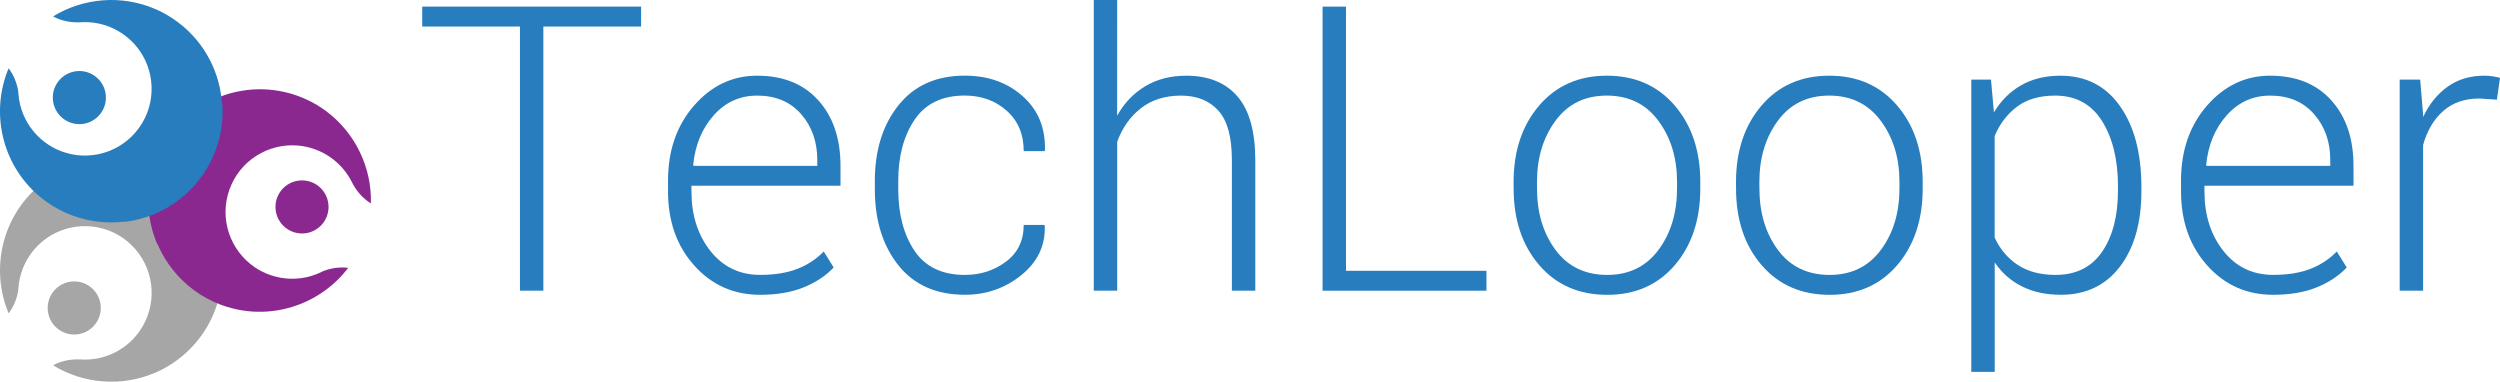
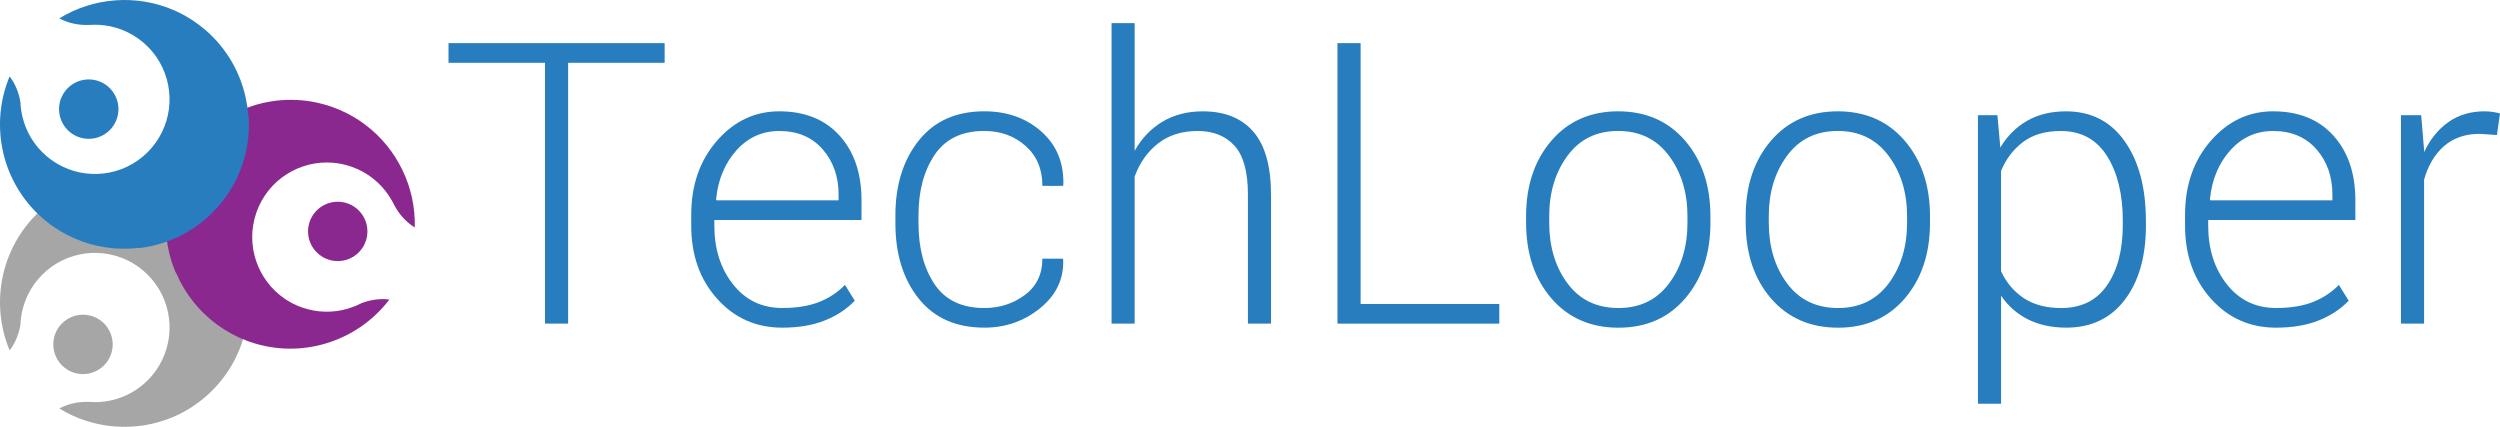
- <svg xmlns="http://www.w3.org/2000/svg" version="1.1" id="Layer_1" x="0px" y="0px" width="182.923px" height="27.93px" viewBox="0 0 182.923 27.93" enable-background="new 0 0 182.923 27.93" xml:space="preserve">
+ <svg xmlns="http://www.w3.org/2000/svg" version="1.1" id="Layer_1" x="0px" y="0px" width="163.576px" height="27.93px" viewBox="0 0 163.576 27.93" enable-background="new 0 0 163.576 27.93" xml:space="preserve">
  <circle fill="#A5A6A5" cx="5.431" cy="22.534" r="1.943" />
  <circle fill="#8A2890" cx="22.098" cy="15.141" r="1.942" />
  <path fill="#A5A6A5" d="M16.276,20.211c-0.012,0.081-0.029,0.159-0.038,0.24c-0.027,0.35-0.08,0.697-0.152,1.041  c-0.358,1.693-1.256,3.286-2.674,4.499c-0.262,0.223-0.533,0.427-0.813,0.611c-0.022,0.014-0.043,0.028-0.064,0.041  c-0.113,0.071-0.226,0.142-0.342,0.207c-0.032,0.019-0.065,0.04-0.098,0.058c-0.123,0.068-0.248,0.135-0.373,0.197  c-0.105,0.048-0.209,0.097-0.316,0.146c-0.022,0.008-0.043,0.019-0.065,0.026c-2.423,1.034-5.216,0.829-7.458-0.55  c0.588-0.317,1.26-0.457,1.959-0.43c0.209,0.015,0.42,0.019,0.629,0.008c1.037-0.053,2.064-0.437,2.915-1.163  c0.326-0.282,0.606-0.594,0.84-0.931c1.235-1.777,1.171-4.23-0.302-5.955c-1.473-1.722-3.886-2.167-5.835-1.225  c-0.367,0.179-0.72,0.406-1.047,0.685c-0.812,0.697-1.339,1.6-1.572,2.564C1.4,20.57,1.357,20.859,1.341,21.153l0,0.055  c-0.097,0.639-0.334,1.227-0.71,1.719c-1.331-3.173-0.537-6.977,2.222-9.334c0.027-0.023,0.055-0.045,0.083-0.068  c0.114-0.096,0.23-0.188,0.348-0.274c0.042-0.031,0.083-0.061,0.124-0.09c1.229-0.874,2.633-1.363,4.057-1.478  c0.491-0.041,0.984-0.036,1.473,0.014l0.089,0.014c0.056,0,0.11-0.003,0.165-0.004c1.932,0.25,3.782,1.188,5.148,2.785  C15.75,16.144,16.384,18.2,16.276,20.211z" />
  <path fill="#8A2890" d="M15.299,7.408c0.077-0.03,0.153-0.055,0.228-0.087c0.317-0.151,0.642-0.279,0.976-0.387  c1.646-0.537,3.475-0.557,5.233,0.065c0.326,0.114,0.636,0.249,0.936,0.399c0.023,0.012,0.047,0.023,0.07,0.035  c0.118,0.062,0.235,0.125,0.349,0.191c0.033,0.02,0.066,0.038,0.099,0.057c0.121,0.071,0.239,0.148,0.356,0.226  c0.096,0.065,0.191,0.133,0.284,0.201c0.019,0.014,0.038,0.027,0.057,0.042c2.108,1.581,3.323,4.104,3.252,6.734  c-0.569-0.351-1.027-0.862-1.352-1.481c-0.091-0.189-0.194-0.373-0.31-0.549c-0.564-0.87-1.41-1.57-2.464-1.942  c-0.405-0.143-0.817-0.229-1.226-0.264c-2.158-0.18-4.25,1.101-5.005,3.239c-0.755,2.138,0.066,4.45,1.856,5.665  c0.339,0.231,0.713,0.423,1.119,0.564c1.008,0.356,2.055,0.361,3.007,0.08c0.284-0.085,0.558-0.193,0.821-0.326l0.048-0.027  c0.602-0.232,1.23-0.323,1.845-0.244c-2.087,2.742-5.776,3.958-9.198,2.744c-0.034-0.011-0.066-0.023-0.099-0.038  c-0.14-0.051-0.278-0.104-0.412-0.164c-0.047-0.02-0.092-0.041-0.139-0.062c-1.371-0.628-2.498-1.603-3.308-2.776  c-0.28-0.404-0.522-0.835-0.724-1.282l-0.033-0.085c-0.027-0.045-0.058-0.093-0.086-0.138c-0.75-1.797-0.863-3.87-0.162-5.852  C12.041,9.898,13.503,8.323,15.299,7.408z" />
  <circle fill="#277DBE" cx="5.807" cy="7.14" r="1.943" />
  <path fill="#277DBE" d="M16.276,7.718c-0.012-0.081-0.029-0.161-0.038-0.241c-0.027-0.349-0.08-0.696-0.152-1.039  c-0.358-1.694-1.256-3.288-2.674-4.5c-0.262-0.223-0.533-0.425-0.813-0.61c-0.022-0.014-0.043-0.028-0.064-0.043  c-0.113-0.072-0.226-0.14-0.342-0.206c-0.032-0.02-0.065-0.04-0.098-0.058c-0.123-0.069-0.248-0.134-0.373-0.196  c-0.105-0.051-0.209-0.098-0.316-0.145c-0.022-0.01-0.043-0.019-0.065-0.028C8.918-0.383,6.125-0.175,3.882,1.202  c0.588,0.317,1.26,0.457,1.959,0.43c0.209-0.015,0.42-0.018,0.629-0.007c1.037,0.054,2.064,0.438,2.915,1.164  c0.326,0.28,0.606,0.593,0.84,0.929c1.235,1.779,1.171,4.232-0.302,5.955c-1.473,1.724-3.886,2.168-5.835,1.225  c-0.367-0.18-0.72-0.408-1.047-0.687C2.229,9.516,1.702,8.612,1.469,7.647C1.4,7.359,1.357,7.067,1.341,6.774l0-0.055  C1.243,6.081,1.006,5.491,0.63,4.998c-1.331,3.177-0.537,6.981,2.222,9.339c0.027,0.022,0.055,0.044,0.083,0.067  c0.114,0.095,0.23,0.187,0.348,0.275c0.042,0.03,0.083,0.062,0.124,0.089c1.229,0.875,2.633,1.365,4.057,1.479  c0.491,0.04,0.984,0.033,1.473-0.014l0.089-0.014c0.056,0,0.11,0.003,0.165,0.005c1.932-0.25,3.782-1.188,5.148-2.786  C15.75,11.784,16.384,9.731,16.276,7.718z" />
  <g enable-background="new    ">
-     <path fill="#277DBE" d="M46.909,1.942h-7.152V21.27h-1.712V1.942h-7.152V0.485H46.91L46.909,1.942L46.909,1.942z" />
-     <path fill="#277DBE" d="M55.617,21.57c-1.932,0-3.538-0.714-4.818-2.142c-1.28-1.427-1.92-3.235-1.92-5.425v-0.784   c0-2.208,0.635-4.04,1.906-5.496s2.81-2.185,4.618-2.185c1.894,0,3.383,0.6,4.468,1.799c1.085,1.199,1.627,2.798,1.627,4.797v1.456   H50.593v0.413c0,1.736,0.461,3.189,1.385,4.357c0.923,1.168,2.136,1.752,3.64,1.752c1.065,0,1.975-0.146,2.727-0.44   c0.751-0.296,1.394-0.72,1.927-1.271L61,19.572c-0.581,0.611-1.316,1.098-2.206,1.457C57.904,21.389,56.845,21.57,55.617,21.57z    M55.403,6.995c-1.266,0-2.327,0.482-3.183,1.445s-1.356,2.171-1.499,3.623l0.029,0.071h9.05v-0.428   c0-1.338-0.395-2.458-1.185-3.359S56.755,6.995,55.403,6.995z" />
-     <path fill="#277DBE" d="M70.606,20.115c1.132,0,2.131-0.322,2.998-0.968c0.866-0.646,1.299-1.541,1.299-2.688h1.513l0.028,0.086   c0.047,1.428-0.523,2.621-1.713,3.584c-1.19,0.961-2.565,1.439-4.125,1.439c-2.104,0-3.729-0.721-4.875-2.162   c-1.147-1.44-1.72-3.296-1.72-5.561v-0.6c0-2.246,0.576-4.093,1.727-5.54c1.151-1.446,2.77-2.17,4.854-2.17   c1.694,0,3.105,0.5,4.233,1.499c1.127,0.999,1.672,2.312,1.634,3.94l-0.028,0.085h-1.527c0-1.236-0.417-2.225-1.25-2.962   c-0.833-0.737-1.854-1.106-3.062-1.106c-1.656,0-2.881,0.592-3.676,1.775c-0.795,1.183-1.192,2.674-1.192,4.471v0.6   c0,1.824,0.395,3.326,1.185,4.506C67.699,19.525,68.931,20.115,70.606,20.115z" />
-     <path fill="#277DBE" d="M81.741,8.465c0.514-0.923,1.199-1.642,2.056-2.155c0.857-0.515,1.856-0.771,2.999-0.771   c1.627,0,2.877,0.505,3.747,1.514c0.871,1.009,1.306,2.574,1.306,4.696v9.521h-1.713v-9.569c0-1.678-0.33-2.882-0.992-3.61   c-0.659-0.729-1.571-1.095-2.731-1.095c-1.171,0-2.148,0.308-2.934,0.923c-0.786,0.615-1.363,1.433-1.735,2.453V21.27H80.03V-1   h1.713L81.741,8.465L81.741,8.465z" />
-     <path fill="#277DBE" d="M98.485,19.814h10.279v1.456H96.772V0.485h1.713V19.814z" />
-     <path fill="#277DBE" d="M110.748,13.319c0-2.274,0.624-4.14,1.87-5.596s2.898-2.185,4.953-2.185c2.064,0,3.721,0.729,4.969,2.185   c1.246,1.456,1.869,3.321,1.869,5.596v0.472c0,2.283-0.621,4.151-1.861,5.604c-1.242,1.451-2.893,2.178-4.947,2.178   c-2.073,0-3.734-0.727-4.98-2.178s-1.87-3.318-1.87-5.604L110.748,13.319L110.748,13.319z M112.462,13.783   c0,1.787,0.451,3.289,1.355,4.506c0.904,1.218,2.165,1.826,3.783,1.826c1.589,0,2.838-0.608,3.746-1.826   c0.91-1.217,1.362-2.719,1.362-4.506v-0.471c0-1.759-0.457-3.251-1.368-4.478c-0.914-1.227-2.17-1.84-3.771-1.84   c-1.6,0-2.852,0.613-3.754,1.84c-0.904,1.227-1.354,2.719-1.354,4.478V13.783L112.462,13.783z" />
-     <path fill="#277DBE" d="M127.022,13.319c0-2.274,0.623-4.14,1.869-5.596s2.896-2.185,4.953-2.185c2.064,0,3.722,0.729,4.969,2.185   c1.246,1.456,1.869,3.321,1.869,5.596v0.472c0,2.283-0.621,4.151-1.861,5.604c-1.242,1.451-2.893,2.178-4.947,2.178   c-2.074,0-3.734-0.727-4.982-2.178c-1.246-1.451-1.867-3.318-1.867-5.604L127.022,13.319L127.022,13.319z M128.735,13.783   c0,1.787,0.451,3.289,1.355,4.506c0.902,1.218,2.166,1.826,3.781,1.826c1.592,0,2.838-0.608,3.748-1.826   c0.908-1.217,1.363-2.719,1.363-4.506v-0.471c0-1.759-0.457-3.251-1.371-4.478s-2.17-1.84-3.77-1.84s-2.852,0.613-3.756,1.84   s-1.354,2.719-1.354,4.478L128.735,13.783L128.735,13.783z" />
-     <path fill="#277DBE" d="M156.685,13.975c0,2.312-0.522,4.157-1.568,5.532c-1.048,1.375-2.49,2.062-4.326,2.062   c-1.085,0-2.033-0.204-2.848-0.614c-0.814-0.406-1.479-0.994-1.992-1.756v8.01h-1.713V5.825h1.441l0.215,2.397   c0.514-0.856,1.178-1.518,1.992-1.984c0.812-0.466,1.771-0.699,2.875-0.699c1.854,0,3.308,0.74,4.354,2.22s1.568,3.451,1.568,5.917   v0.299H156.685z M154.972,13.654c0-1.962-0.391-3.562-1.17-4.801c-0.781-1.239-1.922-1.858-3.428-1.858   c-1.15,0-2.086,0.274-2.805,0.822c-0.721,0.548-1.26,1.26-1.621,2.136v7.432c0.393,0.848,0.955,1.515,1.691,2.001   c0.736,0.484,1.658,0.729,2.764,0.729c1.492,0,2.629-0.562,3.402-1.687c0.775-1.125,1.164-2.615,1.164-4.474v-0.301H154.972z" />
-     <path fill="#277DBE" d="M166.321,21.57c-1.932,0-3.537-0.714-4.816-2.142c-1.281-1.427-1.921-3.235-1.921-5.425v-0.784   c0-2.208,0.636-4.04,1.905-5.496c1.271-1.456,2.811-2.185,4.618-2.185c1.894,0,3.384,0.6,4.468,1.799   c1.086,1.199,1.628,2.798,1.628,4.797v1.456h-10.905v0.413c0,1.736,0.461,3.189,1.385,4.357c0.922,1.168,2.137,1.752,3.641,1.752   c1.064,0,1.977-0.146,2.729-0.44c0.752-0.296,1.395-0.72,1.928-1.271l0.729,1.171c-0.581,0.611-1.316,1.098-2.206,1.457   C168.612,21.389,167.55,21.57,166.321,21.57z M166.107,6.995c-1.267,0-2.327,0.482-3.183,1.445c-0.857,0.963-1.357,2.171-1.5,3.623   l0.027,0.071h9.053v-0.428c0-1.338-0.396-2.458-1.188-3.359S167.459,6.995,166.107,6.995z" />
-     <path fill="#277DBE" d="M182.695,7.294l-1.271-0.086c-1.076,0-1.959,0.303-2.648,0.907s-1.184,1.435-1.479,2.491v10.663h-1.714   V5.825h1.499l0.215,2.569v0.171c0.446-0.951,1.047-1.693,1.799-2.227c0.752-0.534,1.646-0.8,2.685-0.8   c0.22,0,0.431,0.017,0.636,0.05c0.204,0.034,0.373,0.069,0.506,0.107L182.695,7.294z" />
+     <path fill="#277DBE" d="M43.487,4.109h-6.314v17.065h-1.512V4.109h-6.315V2.823h14.142L43.487,4.109L43.487,4.109z" />
+     <path fill="#277DBE" d="M51.176,21.439c-1.706,0-3.124-0.63-4.254-1.891c-1.13-1.26-1.695-2.857-1.695-4.79v-0.692   c0-1.95,0.561-3.567,1.683-4.853c1.122-1.286,2.481-1.929,4.077-1.929c1.672,0,2.987,0.53,3.945,1.588s1.437,2.471,1.437,4.236   v1.285H46.74v0.365c0,1.533,0.407,2.816,1.223,3.847c0.815,1.031,1.886,1.547,3.214,1.547c0.94,0,1.744-0.128,2.408-0.389   c0.663-0.261,1.23-0.635,1.701-1.123l0.643,1.034c-0.513,0.54-1.162,0.969-1.948,1.287C53.195,21.279,52.26,21.439,51.176,21.439z    M50.987,8.571c-1.118,0-2.055,0.425-2.811,1.276c-0.755,0.85-1.197,1.917-1.323,3.199l0.025,0.063h7.991V12.73   c0-1.182-0.349-2.17-1.046-2.966C53.125,8.969,52.181,8.571,50.987,8.571z" />
+     <path fill="#277DBE" d="M64.41,20.154c0.999,0,1.881-0.285,2.646-0.854c0.765-0.57,1.147-1.36,1.147-2.374h1.336l0.025,0.076   c0.042,1.261-0.462,2.314-1.512,3.165c-1.051,0.848-2.265,1.271-3.642,1.271c-1.858,0-3.293-0.637-4.304-1.909   c-1.013-1.272-1.519-2.91-1.519-4.91v-0.529c0-1.983,0.509-3.614,1.525-4.891c1.016-1.276,2.446-1.916,4.286-1.916   c1.496,0,2.742,0.441,3.737,1.323c0.995,0.882,1.476,2.042,1.442,3.479l-0.024,0.075h-1.348c0-1.091-0.368-1.964-1.104-2.615   c-0.735-0.651-1.637-0.977-2.704-0.977c-1.462,0-2.543,0.522-3.246,1.567s-1.053,2.361-1.053,3.947v0.529   c0,1.611,0.349,2.937,1.046,3.979C61.843,19.634,62.931,20.154,64.41,20.154z" />
+     <path fill="#277DBE" d="M74.241,9.869c0.454-0.815,1.059-1.45,1.815-1.903c0.756-0.455,1.639-0.681,2.647-0.681   c1.436,0,2.54,0.446,3.308,1.337c0.769,0.891,1.153,2.272,1.153,4.146v8.406h-1.512v-8.449c0-1.481-0.292-2.545-0.876-3.188   c-0.582-0.644-1.388-0.967-2.412-0.967c-1.034,0-1.896,0.272-2.591,0.815c-0.693,0.543-1.203,1.265-1.532,2.166v9.623H72.73V1.512   h1.512L74.241,9.869L74.241,9.869z" />
+     <path fill="#277DBE" d="M89.025,19.889H98.1v1.286H87.512V2.823h1.513V19.889z" />
+     <path fill="#277DBE" d="M99.852,14.154c0-2.008,0.551-3.655,1.65-4.941c1.102-1.286,2.561-1.929,4.375-1.929   c1.822,0,3.283,0.644,4.387,1.929c1.1,1.286,1.65,2.933,1.65,4.941v0.416c0,2.016-0.549,3.666-1.645,4.948   c-1.096,1.281-2.553,1.923-4.367,1.923c-1.83,0-3.297-0.642-4.398-1.923c-1.099-1.281-1.651-2.93-1.651-4.948L99.852,14.154   L99.852,14.154z M101.365,14.563c0,1.578,0.398,2.904,1.197,3.979c0.797,1.075,1.91,1.612,3.34,1.612   c1.402,0,2.506-0.537,3.307-1.612c0.805-1.074,1.203-2.4,1.203-3.979v-0.416c0-1.553-0.404-2.87-1.207-3.954   c-0.809-1.083-1.916-1.625-3.33-1.625c-1.412,0-2.518,0.541-3.314,1.625c-0.799,1.083-1.195,2.401-1.195,3.954V14.563   L101.365,14.563z" />
+     <path fill="#277DBE" d="M114.221,14.154c0-2.008,0.551-3.655,1.65-4.941s2.557-1.929,4.373-1.929c1.822,0,3.285,0.644,4.387,1.929   c1.1,1.286,1.65,2.933,1.65,4.941v0.416c0,2.016-0.549,3.666-1.643,4.948c-1.098,1.281-2.555,1.923-4.369,1.923   c-1.83,0-3.297-0.642-4.398-1.923c-1.1-1.281-1.648-2.93-1.648-4.948L114.221,14.154L114.221,14.154z M115.732,14.563   c0,1.578,0.398,2.904,1.197,3.979c0.797,1.075,1.912,1.612,3.338,1.612c1.406,0,2.506-0.537,3.311-1.612   c0.801-1.074,1.203-2.4,1.203-3.979v-0.416c0-1.553-0.404-2.87-1.211-3.954s-1.916-1.625-3.328-1.625s-2.518,0.541-3.316,1.625   s-1.195,2.401-1.195,3.954L115.732,14.563L115.732,14.563z" />
+     <path fill="#277DBE" d="M140.41,14.733c0,2.041-0.461,3.67-1.385,4.885c-0.926,1.214-2.199,1.82-3.82,1.82   c-0.957,0-1.795-0.18-2.514-0.542c-0.719-0.359-1.307-0.878-1.76-1.55v7.072h-1.512V7.538h1.273l0.189,2.116   c0.453-0.756,1.039-1.34,1.758-1.752c0.717-0.412,1.564-0.617,2.539-0.617c1.637,0,2.92,0.653,3.844,1.96   c0.924,1.307,1.385,3.047,1.385,5.224v0.264H140.41z M138.896,14.45c0-1.732-0.344-3.145-1.031-4.239   c-0.691-1.094-1.697-1.64-3.027-1.64c-1.016,0-1.842,0.242-2.477,0.726c-0.637,0.484-1.111,1.113-1.432,1.886v6.562   c0.348,0.749,0.844,1.337,1.494,1.767c0.65,0.427,1.465,0.643,2.439,0.643c1.318,0,2.322-0.496,3.004-1.489   c0.686-0.993,1.029-2.309,1.029-3.95V14.45L138.896,14.45z" />
+     <path fill="#277DBE" d="M148.918,21.439c-1.705,0-3.123-0.63-4.252-1.891c-1.131-1.26-1.697-2.857-1.697-4.79v-0.692   c0-1.95,0.562-3.567,1.684-4.853c1.123-1.286,2.48-1.929,4.076-1.929c1.672,0,2.988,0.53,3.945,1.588   c0.959,1.059,1.438,2.471,1.438,4.236v1.285h-9.629v0.365c0,1.533,0.408,2.816,1.223,3.847c0.814,1.031,1.887,1.547,3.215,1.547   c0.939,0,1.746-0.128,2.408-0.389c0.664-0.261,1.232-0.635,1.703-1.123l0.643,1.034c-0.512,0.54-1.162,0.969-1.947,1.287   C150.941,21.279,150.002,21.439,148.918,21.439z M148.729,8.571c-1.117,0-2.055,0.425-2.809,1.276   c-0.758,0.85-1.199,1.917-1.324,3.199l0.023,0.063h7.992V12.73c0-1.182-0.35-2.17-1.047-2.966   C150.865,8.969,149.922,8.571,148.729,8.571z" />
+     <path fill="#277DBE" d="M163.375,8.834l-1.121-0.076c-0.951,0-1.73,0.268-2.34,0.801c-0.607,0.533-1.045,1.267-1.305,2.199v9.415   h-1.514V7.538h1.324l0.189,2.268v0.151c0.395-0.84,0.924-1.495,1.588-1.966s1.453-0.707,2.371-0.707   c0.193,0,0.381,0.015,0.561,0.044c0.18,0.03,0.33,0.061,0.447,0.094L163.375,8.834z" />
  </g>
</svg>
